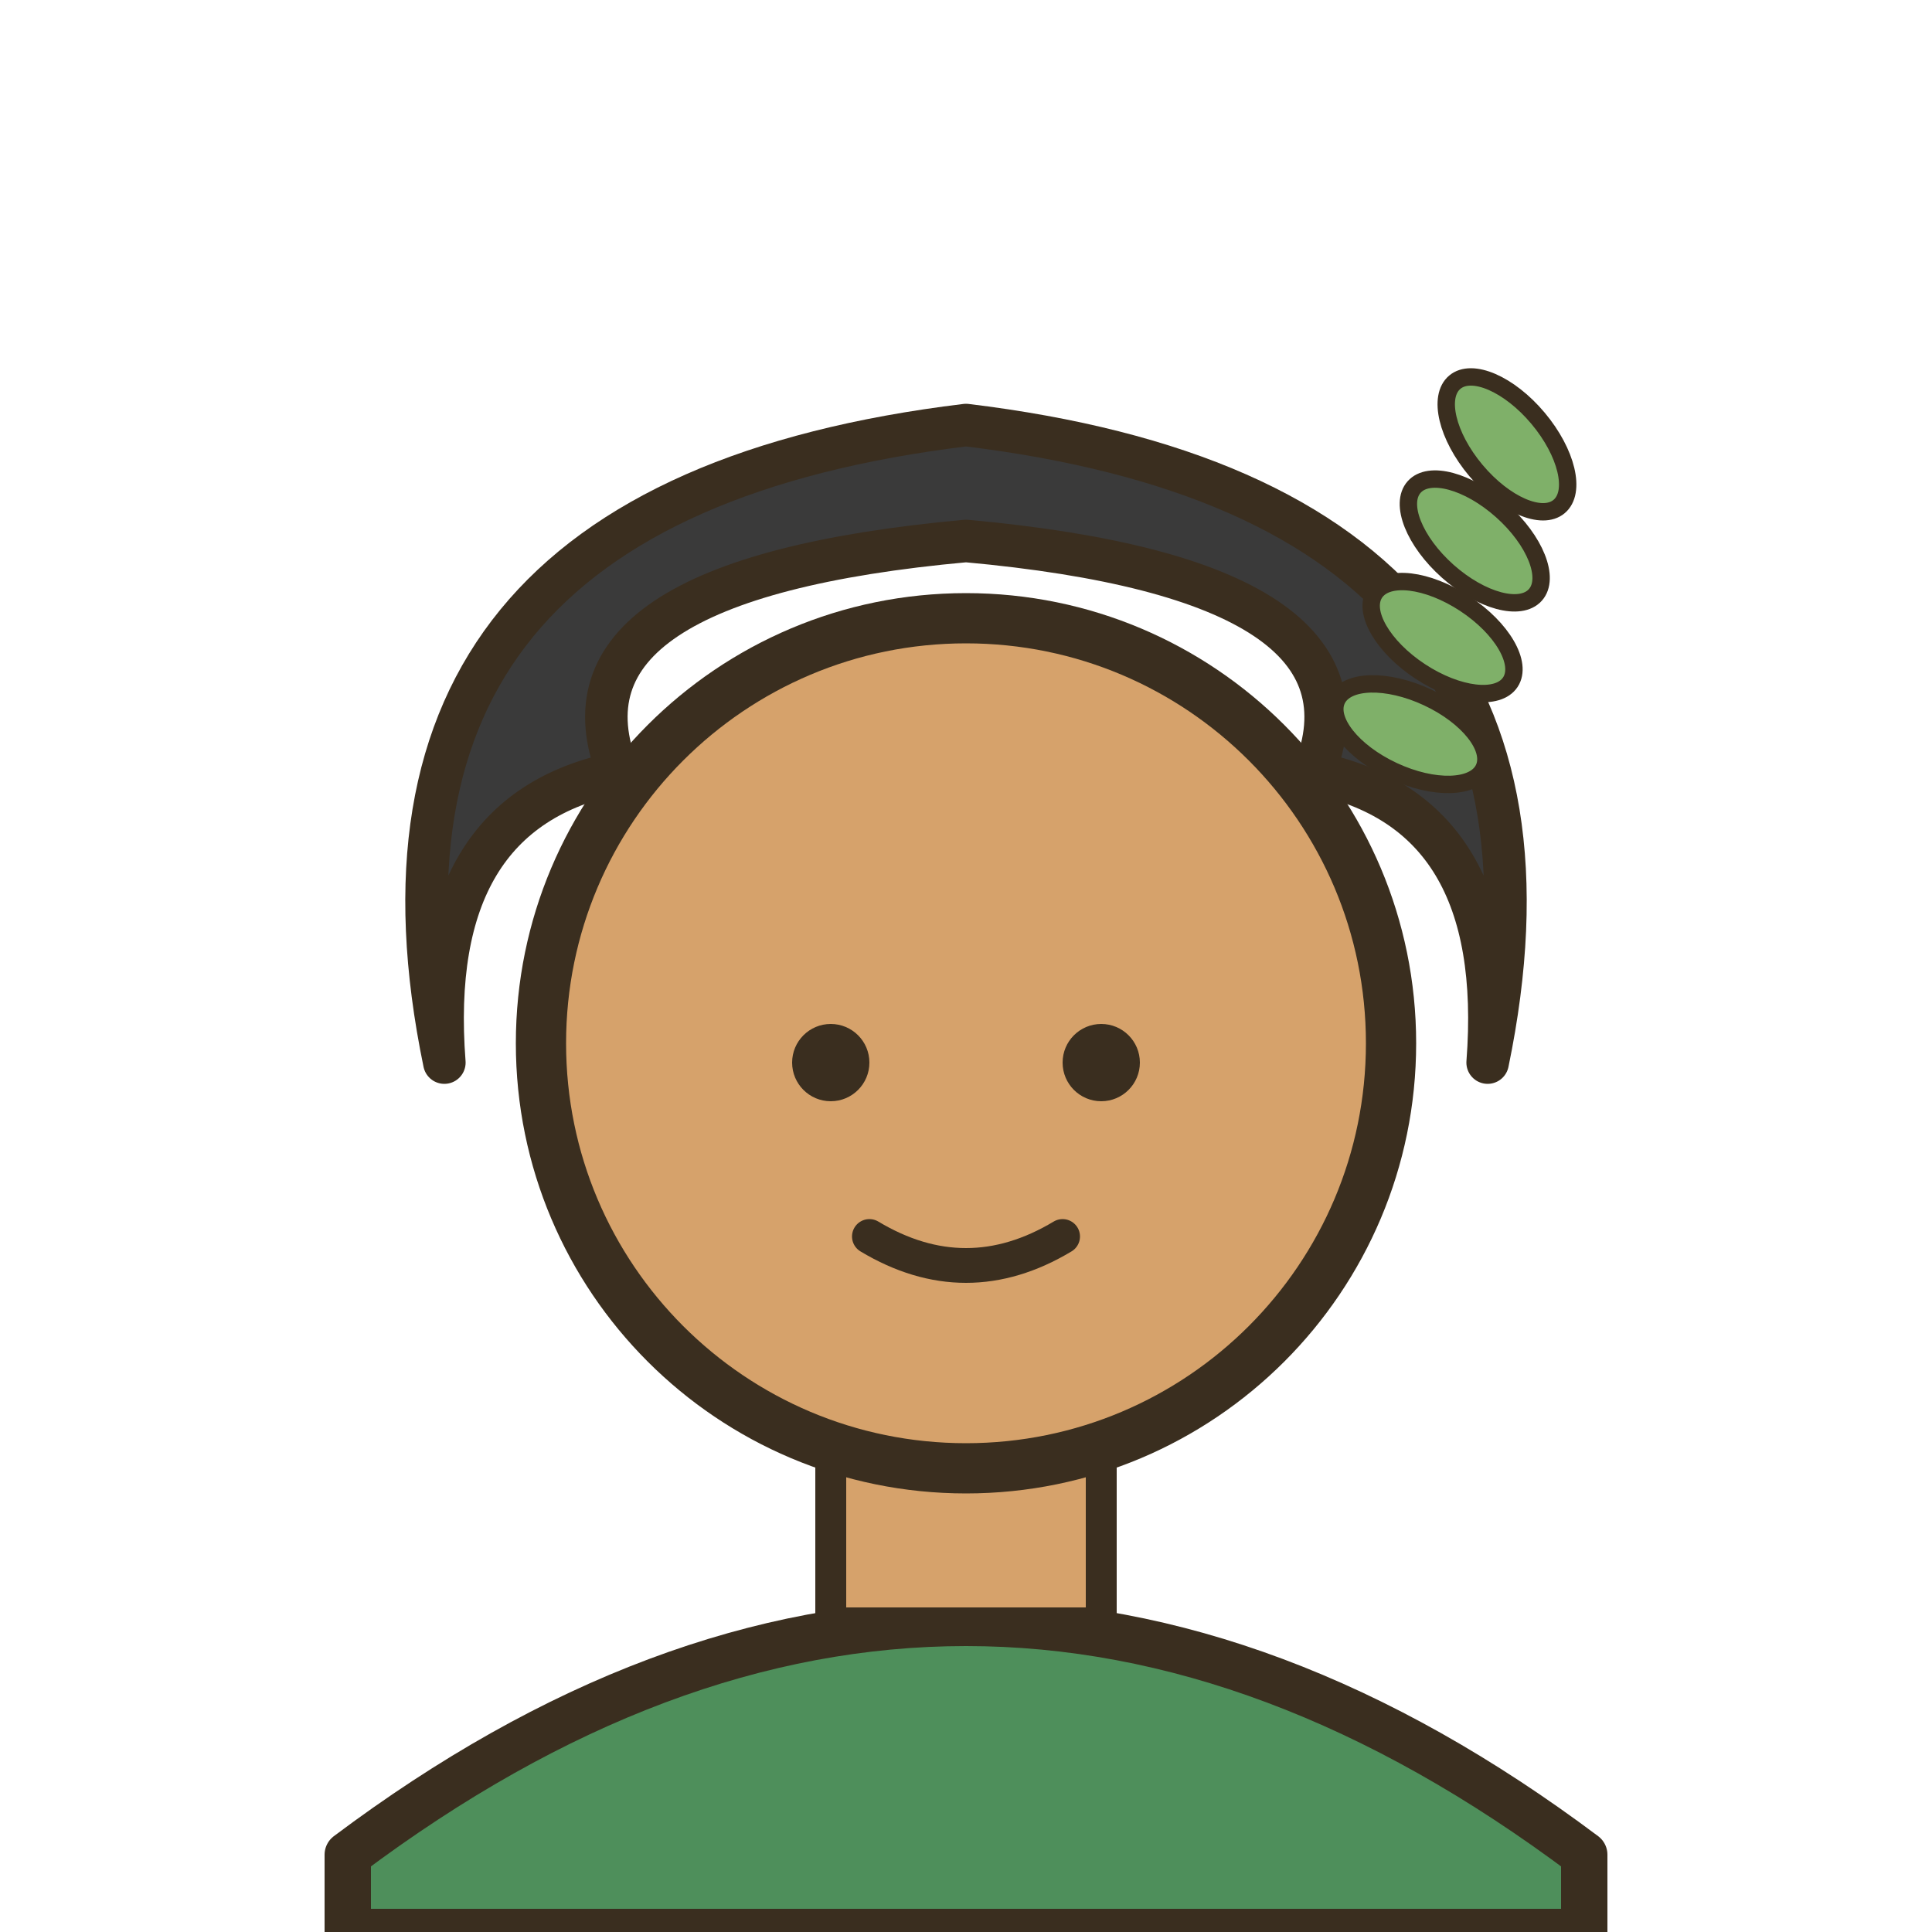
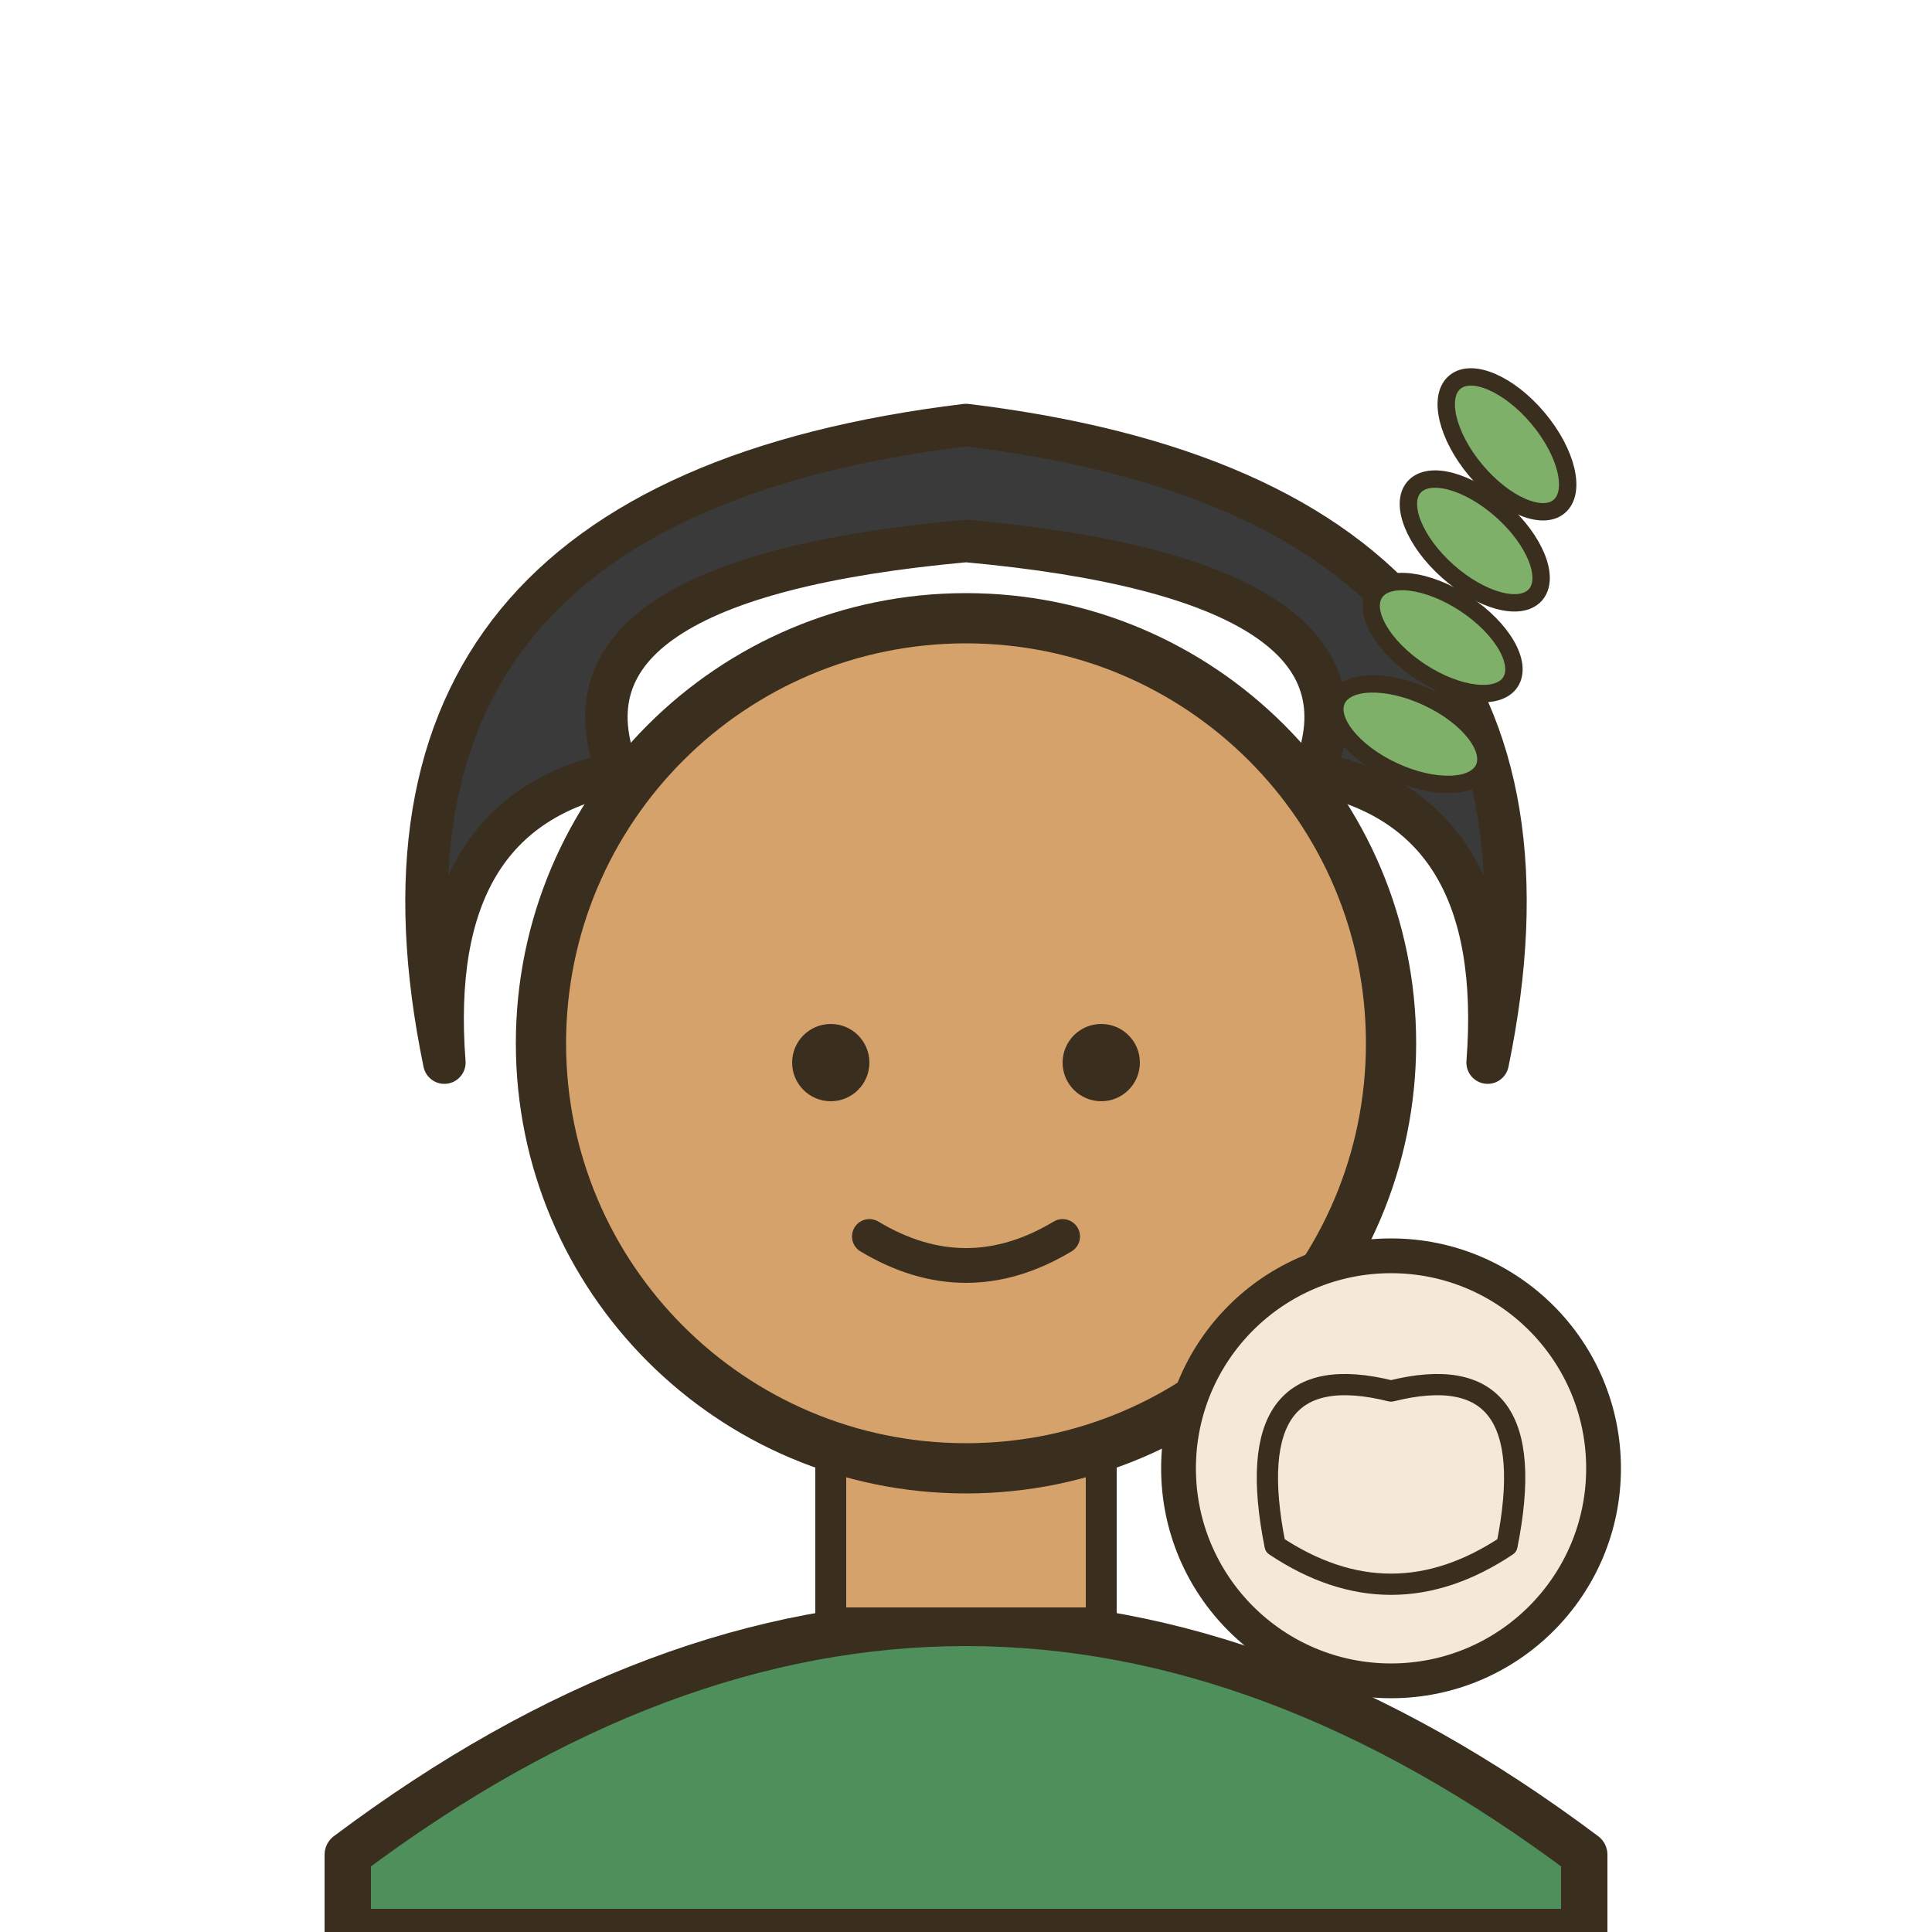
<svg xmlns="http://www.w3.org/2000/svg" viewBox="0 0 100 100" width="100" height="100" preserveAspectRatio="none">
  <path d="M 18 96 Q 50 72 82 96 L 82 100 L 18 100 Z" fill="#4E8F5B" stroke="#3A2E1F" stroke-width="2.4" stroke-linejoin="round" />
  <rect x="43" y="68" width="14" height="16" fill="#D6A26B" stroke="#3A2E1F" stroke-width="1.6" />
  <circle cx="50" cy="54" r="22" fill="#D6A26B" stroke="#3A2E1F" stroke-width="2.6" />
  <path d="M 23 55 Q 17 26 50 22 Q 83 26 77 55 Q 78 42 68 40 Q 72 30 50 28 Q 28 30 32 40 Q 22 42 23 55 Z" fill="#3A3A3A" stroke="#3A2E1F" stroke-width="2.2" stroke-linejoin="round" />
  <circle cx="43" cy="55" r="2" fill="#3A2E1F" />
  <circle cx="57" cy="55" r="2" fill="#3A2E1F" />
  <path d="M 45 64 Q 50 67 55 64" stroke="#3A2E1F" stroke-width="1.8" fill="none" stroke-linecap="round" />
  <ellipse cx="73" cy="38" rx="4.2" ry="2.1" fill="#7FB069" stroke="#3A2E1F" stroke-width="0.9" transform="rotate(25 73 38)" />
  <ellipse cx="74.667" cy="33" rx="4.2" ry="2.1" fill="#7FB069" stroke="#3A2E1F" stroke-width="0.9" transform="rotate(33.33333 74.66667 33)" />
  <ellipse cx="76.333" cy="28" rx="4.2" ry="2.1" fill="#7FB069" stroke="#3A2E1F" stroke-width="0.9" transform="rotate(41.66667 76.33333 28)" />
  <ellipse cx="78" cy="23" rx="4.2" ry="2.1" fill="#7FB069" stroke="#3A2E1F" stroke-width="0.9" transform="rotate(50 78 23)" />
+   <circle cx="72" cy="76" r="11" fill="#F4E9D8" stroke="#3A2E1F" stroke-width="1.8" />
+   <g transform="translate(22 26)">
+     <path d="M -6 4 Q -8 -6 0 -4 Q 8 -6 6 4 Q 0 8 -6 4 Z" fill="#F4E9D8" stroke="#3A2E1F" stroke-width="1.1" stroke-linejoin="round" transform="translate(50 50)" />
+   </g>
</svg>
